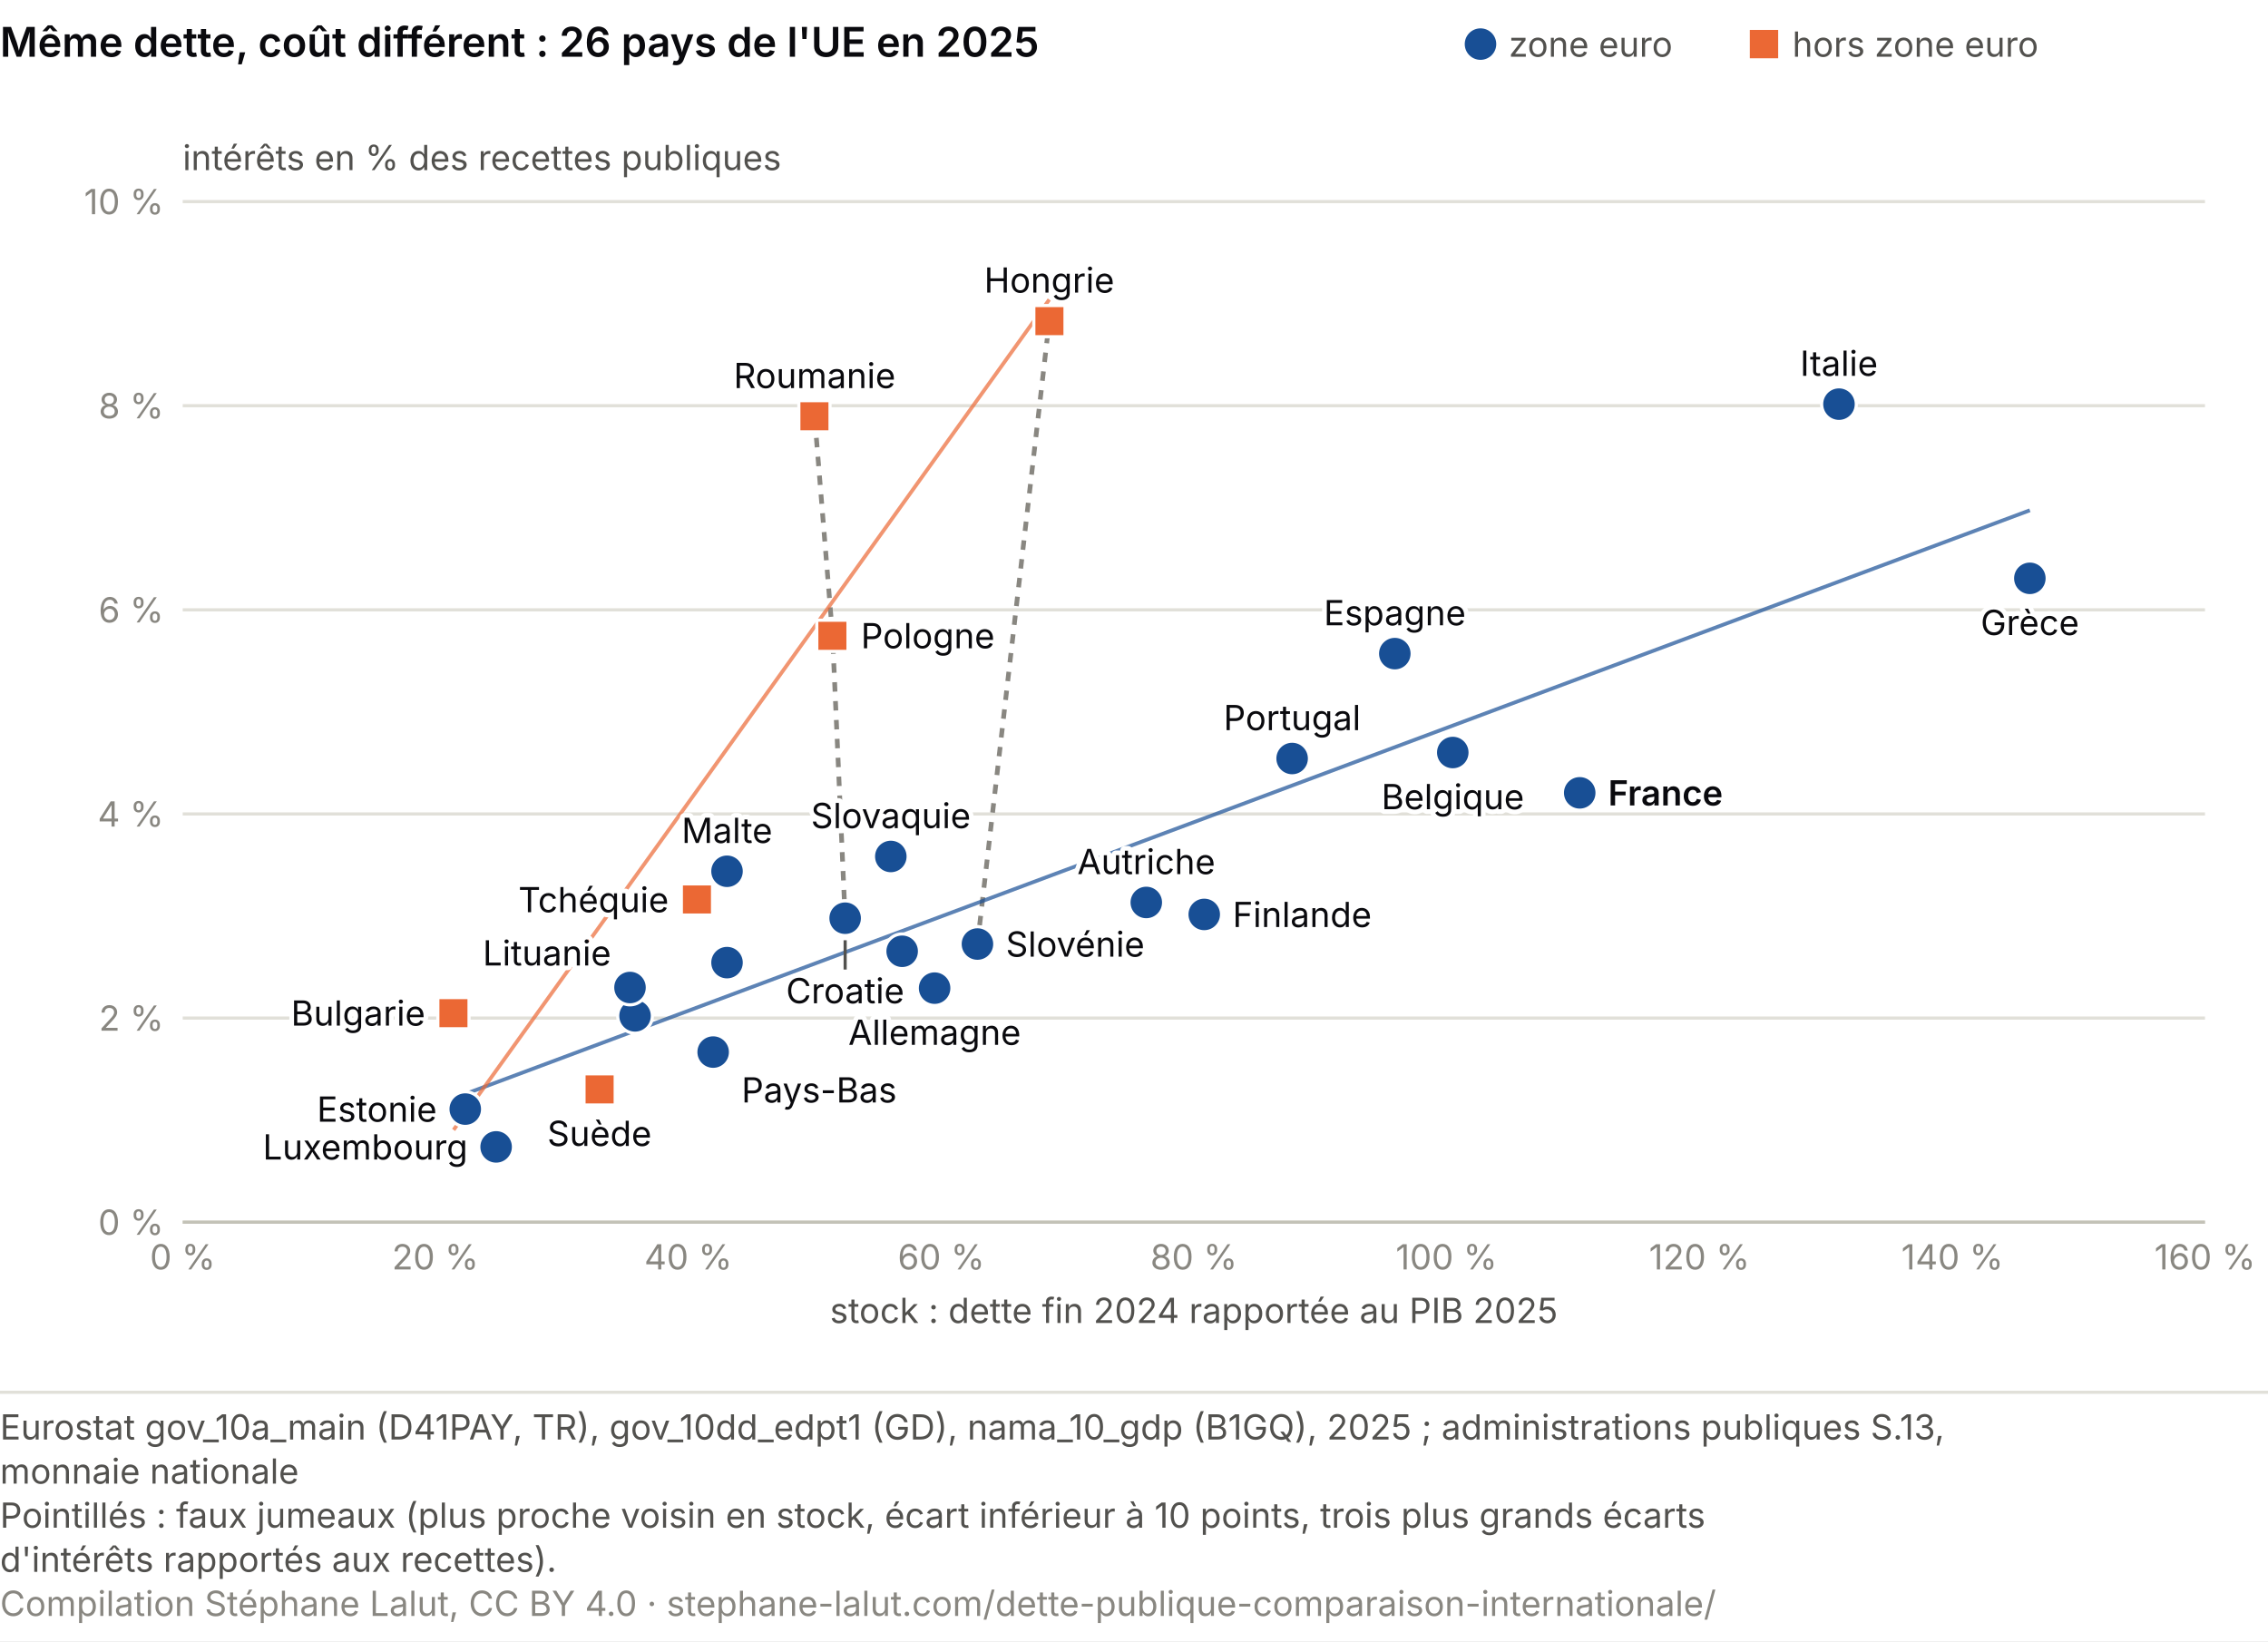
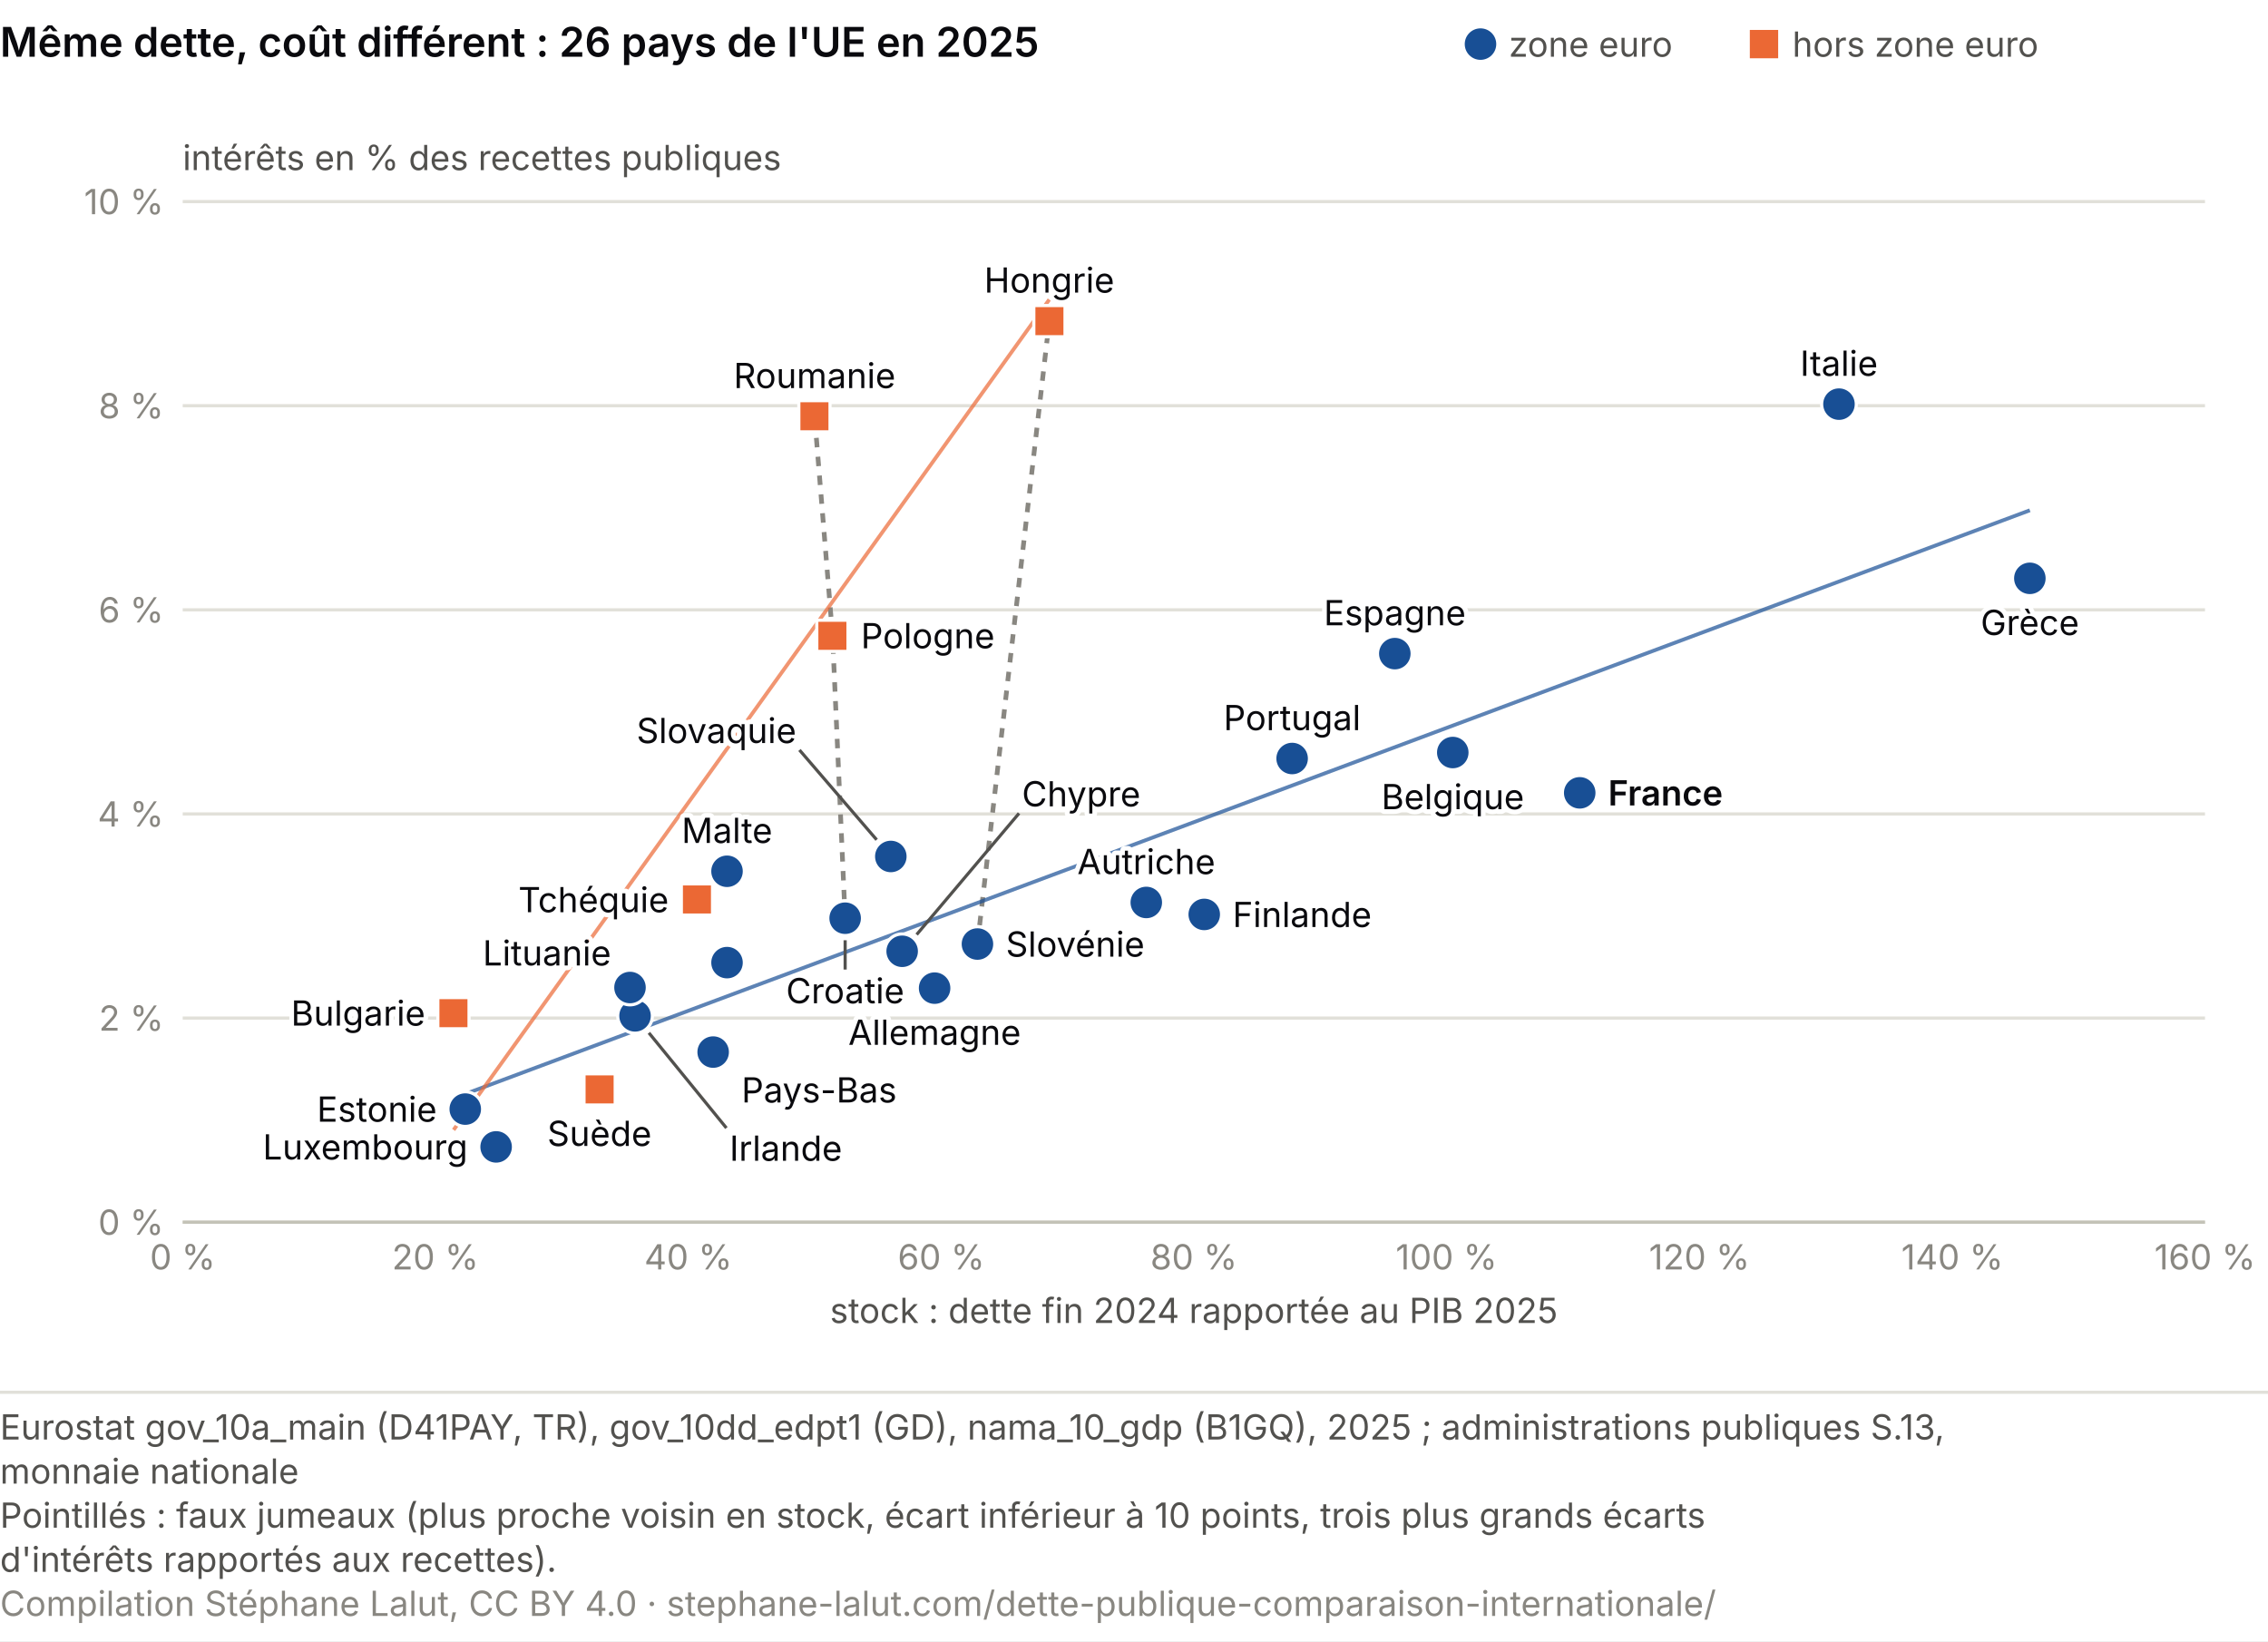
<svg xmlns="http://www.w3.org/2000/svg" viewBox="0 0 720 521" role="img" font-variant-numeric="tabular-nums" aria-labelledby="mc-t mc-d" font-family="system-ui, -apple-system, Segoe UI, sans-serif">
  <rect width="720" height="521" fill="#ffffff" />
  <text x="0" y="18" font-size="13" font-weight="600" fill="#0A0A0E">Même dette, coût différent : 26 pays de l'UE en 2025</text>
  <circle cx="470.0" cy="14.0" r="5.0" fill="#184f95" />
  <text x="479.0" y="18.0" font-size="11" fill="#52514e">zone euro</text>
  <rect x="555.5" y="9.5" width="9.0" height="9.0" fill="#eb6834" />
  <text x="569.0" y="18.0" font-size="11" fill="#52514e">hors zone euro</text>
  <line x1="58.0" y1="388.0" x2="700.0" y2="388.0" stroke="#e1e0d9" />
  <text x="52.0" y="392.0" font-size="11" fill="#898781" text-anchor="end">0 %</text>
  <line x1="58.0" y1="323.2" x2="700.0" y2="323.2" stroke="#e1e0d9" />
  <text x="52.0" y="327.2" font-size="11" fill="#898781" text-anchor="end">2 %</text>
  <line x1="58.0" y1="258.4" x2="700.0" y2="258.4" stroke="#e1e0d9" />
  <text x="52.0" y="262.4" font-size="11" fill="#898781" text-anchor="end">4 %</text>
  <line x1="58.0" y1="193.6" x2="700.0" y2="193.6" stroke="#e1e0d9" />
  <text x="52.0" y="197.6" font-size="11" fill="#898781" text-anchor="end">6 %</text>
  <line x1="58.0" y1="128.8" x2="700.0" y2="128.8" stroke="#e1e0d9" />
  <text x="52.0" y="132.8" font-size="11" fill="#898781" text-anchor="end">8 %</text>
  <line x1="58.0" y1="64.0" x2="700.0" y2="64.0" stroke="#e1e0d9" />
  <text x="52.0" y="68.0" font-size="11" fill="#898781" text-anchor="end">10 %</text>
  <text x="58.0" y="54.0" font-size="11" fill="#52514e">intérêts en % des recettes publiques</text>
  <line x1="58.0" y1="388.0" x2="700.0" y2="388.0" stroke="#c3c2b7" />
  <text x="58.0" y="403.0" font-size="11" fill="#898781" text-anchor="middle">0 %</text>
  <text x="138.2" y="403.0" font-size="11" fill="#898781" text-anchor="middle">20 %</text>
  <text x="218.5" y="403.0" font-size="11" fill="#898781" text-anchor="middle">40 %</text>
  <text x="298.8" y="403.0" font-size="11" fill="#898781" text-anchor="middle">60 %</text>
  <text x="379.0" y="403.0" font-size="11" fill="#898781" text-anchor="middle">80 %</text>
  <text x="459.2" y="403.0" font-size="11" fill="#898781" text-anchor="middle">100 %</text>
  <text x="539.5" y="403.0" font-size="11" fill="#898781" text-anchor="middle">120 %</text>
  <text x="619.8" y="403.0" font-size="11" fill="#898781" text-anchor="middle">140 %</text>
  <text x="700.0" y="403.0" font-size="11" fill="#898781" text-anchor="middle">160 %</text>
  <text x="379.0" y="420.0" font-size="11" fill="#52514e" text-anchor="middle">stock : dette fin 2024 rapportée au PIB 2025</text>
  <line x1="310.3" y1="299.7" x2="333.1" y2="101.9" stroke="#898781" stroke-width="1.5" stroke-dasharray="3 3" />
  <line x1="268.3" y1="291.5" x2="264.3" y2="201.8" stroke="#898781" stroke-width="1.5" stroke-dasharray="3 3" />
  <line x1="264.3" y1="201.8" x2="258.6" y2="132.2" stroke="#898781" stroke-width="1.5" stroke-dasharray="3 3" />
  <line x1="147.7" y1="347.3" x2="644.4" y2="162.0" stroke="#184f95" stroke-width="1.2" opacity="0.7" />
  <line x1="144.0" y1="358.7" x2="333.1" y2="95.1" stroke="#eb6834" stroke-width="1.2" opacity="0.7" />
  <circle cx="461.2" cy="238.9" r="5.5" fill="#184f95" stroke="#fff" stroke-width="1" />
  <rect x="139.0" y="316.7" width="9.9" height="9.9" fill="#eb6834" stroke="#fff" stroke-width="1" />
  <rect x="216.3" y="280.6" width="9.9" height="9.9" fill="#eb6834" stroke="#fff" stroke-width="1" />
  <circle cx="296.7" cy="313.7" r="5.5" fill="#184f95" stroke="#fff" stroke-width="1" />
  <circle cx="147.7" cy="352.1" r="5.5" fill="#184f95" stroke="#fff" stroke-width="1" />
  <circle cx="201.6" cy="322.5" r="5.5" fill="#184f95" stroke="#fff" stroke-width="1" />
  <circle cx="644.4" cy="183.6" r="5.5" fill="#184f95" stroke="#fff" stroke-width="1" />
  <circle cx="442.8" cy="207.5" r="5.5" fill="#184f95" stroke="#fff" stroke-width="1" />
  <circle cx="501.5" cy="251.7" r="5.5" fill="#184f95" stroke="#fff" stroke-width="1" />
  <circle cx="268.3" cy="291.5" r="5.5" fill="#184f95" stroke="#fff" stroke-width="1" />
  <circle cx="583.8" cy="128.3" r="5.5" fill="#184f95" stroke="#fff" stroke-width="1" />
  <circle cx="286.4" cy="302.0" r="5.5" fill="#184f95" stroke="#fff" stroke-width="1" />
  <circle cx="230.8" cy="305.6" r="5.5" fill="#184f95" stroke="#fff" stroke-width="1" />
  <circle cx="200.0" cy="313.5" r="5.5" fill="#184f95" stroke="#fff" stroke-width="1" />
  <circle cx="157.5" cy="364.1" r="5.5" fill="#184f95" stroke="#fff" stroke-width="1" />
  <rect x="328.2" y="97.0" width="9.9" height="9.9" fill="#eb6834" stroke="#fff" stroke-width="1" />
  <circle cx="230.8" cy="276.6" r="5.5" fill="#184f95" stroke="#fff" stroke-width="1" />
  <circle cx="226.4" cy="334.0" r="5.5" fill="#184f95" stroke="#fff" stroke-width="1" />
  <circle cx="363.9" cy="286.5" r="5.5" fill="#184f95" stroke="#fff" stroke-width="1" />
  <rect x="259.3" y="196.9" width="9.9" height="9.9" fill="#eb6834" stroke="#fff" stroke-width="1" />
  <circle cx="410.2" cy="240.8" r="5.5" fill="#184f95" stroke="#fff" stroke-width="1" />
  <rect x="253.6" y="127.2" width="9.9" height="9.9" fill="#eb6834" stroke="#fff" stroke-width="1" />
  <circle cx="310.3" cy="299.7" r="5.5" fill="#184f95" stroke="#fff" stroke-width="1" />
  <circle cx="282.8" cy="271.9" r="5.5" fill="#184f95" stroke="#fff" stroke-width="1" />
  <circle cx="382.3" cy="290.3" r="5.5" fill="#184f95" stroke="#fff" stroke-width="1" />
  <rect x="185.4" y="340.9" width="9.9" height="9.9" fill="#eb6834" stroke="#fff" stroke-width="1" />
  <text x="461.2" y="256.9" font-size="11" fill="#fff" stroke="#fff" stroke-width="3" stroke-linejoin="round" text-anchor="middle" aria-hidden="true">Belgique</text>
  <text x="461.2" y="256.9" font-size="11" fill="#0A0A0E" text-anchor="middle">Belgique</text>
  <text x="135.0" y="325.6" font-size="11" fill="#fff" stroke="#fff" stroke-width="3" stroke-linejoin="round" text-anchor="end" aria-hidden="true">Bulgarie</text>
  <text x="135.0" y="325.6" font-size="11" fill="#0A0A0E" text-anchor="end">Bulgarie</text>
  <text x="296.7" y="331.7" font-size="11" fill="#fff" stroke="#fff" stroke-width="3" stroke-linejoin="round" text-anchor="middle" aria-hidden="true">Allemagne</text>
  <text x="296.7" y="331.7" font-size="11" fill="#0A0A0E" text-anchor="middle">Allemagne</text>
  <text x="138.7" y="356.1" font-size="11" fill="#fff" stroke="#fff" stroke-width="3" stroke-linejoin="round" text-anchor="end" aria-hidden="true">Estonie</text>
  <text x="138.7" y="356.1" font-size="11" fill="#0A0A0E" text-anchor="end">Estonie</text>
  <text x="644.4" y="201.6" font-size="11" fill="#fff" stroke="#fff" stroke-width="3" stroke-linejoin="round" text-anchor="middle" aria-hidden="true">Grèce</text>
  <text x="644.4" y="201.6" font-size="11" fill="#0A0A0E" text-anchor="middle">Grèce</text>
  <text x="442.8" y="198.5" font-size="11" fill="#fff" stroke="#fff" stroke-width="3" stroke-linejoin="round" text-anchor="middle" aria-hidden="true">Espagne</text>
  <text x="442.8" y="198.5" font-size="11" fill="#0A0A0E" text-anchor="middle">Espagne</text>
  <text x="510.5" y="255.7" font-size="11" fill="#fff" stroke="#fff" stroke-width="3" stroke-linejoin="round" text-anchor="start" font-weight="600" aria-hidden="true">France</text>
  <text x="510.5" y="255.7" font-size="11" fill="#0A0A0E" text-anchor="start" font-weight="600">France</text>
  <line x1="268.3" y1="298.5" x2="268.3" y2="307.8" stroke="#52514e" stroke-width="1" />
  <text x="268.3" y="318.5" font-size="11" fill="#fff" stroke="#fff" stroke-width="3" stroke-linejoin="round" text-anchor="middle" aria-hidden="true">Croatie</text>
  <text x="268.3" y="318.5" font-size="11" fill="#0A0A0E" text-anchor="middle">Croatie</text>
  <text x="583.8" y="119.3" font-size="11" fill="#fff" stroke="#fff" stroke-width="3" stroke-linejoin="round" text-anchor="middle" aria-hidden="true">Italie</text>
  <text x="583.8" y="119.3" font-size="11" fill="#0A0A0E" text-anchor="middle">Italie</text>
  <text x="148.5" y="368.1" font-size="11" fill="#fff" stroke="#fff" stroke-width="3" stroke-linejoin="round" text-anchor="end" aria-hidden="true">Luxembourg</text>
  <text x="148.5" y="368.1" font-size="11" fill="#0A0A0E" text-anchor="end">Luxembourg</text>
  <text x="333.1" y="92.9" font-size="11" fill="#fff" stroke="#fff" stroke-width="3" stroke-linejoin="round" text-anchor="middle" aria-hidden="true">Hongrie</text>
  <text x="333.1" y="92.9" font-size="11" fill="#0A0A0E" text-anchor="middle">Hongrie</text>
  <text x="363.9" y="277.5" font-size="11" fill="#fff" stroke="#fff" stroke-width="3" stroke-linejoin="round" text-anchor="middle" aria-hidden="true">Autriche</text>
  <text x="363.9" y="277.5" font-size="11" fill="#0A0A0E" text-anchor="middle">Autriche</text>
  <text x="273.3" y="205.8" font-size="11" fill="#fff" stroke="#fff" stroke-width="3" stroke-linejoin="round" text-anchor="start" aria-hidden="true">Pologne</text>
  <text x="273.3" y="205.8" font-size="11" fill="#0A0A0E" text-anchor="start">Pologne</text>
  <text x="410.2" y="231.8" font-size="11" fill="#fff" stroke="#fff" stroke-width="3" stroke-linejoin="round" text-anchor="middle" aria-hidden="true">Portugal</text>
  <text x="410.2" y="231.8" font-size="11" fill="#0A0A0E" text-anchor="middle">Portugal</text>
  <text x="258.6" y="123.2" font-size="11" fill="#fff" stroke="#fff" stroke-width="3" stroke-linejoin="round" text-anchor="middle" aria-hidden="true">Roumanie</text>
  <text x="258.6" y="123.2" font-size="11" fill="#0A0A0E" text-anchor="middle">Roumanie</text>
  <text x="319.3" y="303.7" font-size="11" fill="#fff" stroke="#fff" stroke-width="3" stroke-linejoin="round" text-anchor="start" aria-hidden="true">Slovénie</text>
  <text x="319.3" y="303.7" font-size="11" fill="#0A0A0E" text-anchor="start">Slovénie</text>
  <text x="190.3" y="363.8" font-size="11" fill="#fff" stroke="#fff" stroke-width="3" stroke-linejoin="round" text-anchor="middle" aria-hidden="true">Suède</text>
  <text x="190.3" y="363.8" font-size="11" fill="#0A0A0E" text-anchor="middle">Suède</text>
  <text x="212.3" y="289.6" font-size="11" fill="#fff" stroke="#fff" stroke-width="3" stroke-linejoin="round" text-anchor="end" aria-hidden="true">Tchéquie</text>
  <text x="212.3" y="289.6" font-size="11" fill="#0A0A0E" text-anchor="end">Tchéquie</text>
+   <text x="235.4" y="350.0" font-size="11" fill="#fff" stroke="#fff" stroke-width="3" stroke-linejoin="round" text-anchor="start" aria-hidden="true">Pays-Bas</text>
+   <text x="235.4" y="350.0" font-size="11" fill="#0A0A0E" text-anchor="start">Pays-Bas</text>
+   <text x="391.3" y="294.3" font-size="11" fill="#fff" stroke="#fff" stroke-width="3" stroke-linejoin="round" text-anchor="start" aria-hidden="true">Finlande</text>
+   <text x="391.3" y="294.3" font-size="11" fill="#0A0A0E" text-anchor="start">Finlande</text>
+   <line x1="278.3" y1="266.6" x2="253.8" y2="238.1" stroke="#52514e" stroke-width="1" />
+   <text x="252.8" y="235.9" font-size="11" fill="#fff" stroke="#fff" stroke-width="3" stroke-linejoin="round" text-anchor="end" aria-hidden="true">Slovaquie</text>
+   <text x="252.8" y="235.9" font-size="11" fill="#0A0A0E" text-anchor="end">Slovaquie</text>
+   <text x="230.8" y="267.6" font-size="11" fill="#fff" stroke="#fff" stroke-width="3" stroke-linejoin="round" text-anchor="middle" aria-hidden="true">Malte</text>
+   <text x="230.8" y="267.6" font-size="11" fill="#0A0A0E" text-anchor="middle">Malte</text>
+   <line x1="206.0" y1="327.9" x2="230.6" y2="358.1" stroke="#52514e" stroke-width="1" />
+   <text x="231.6" y="368.5" font-size="11" fill="#fff" stroke="#fff" stroke-width="3" stroke-linejoin="round" text-anchor="start" aria-hidden="true">Irlande</text>
+   <text x="231.6" y="368.5" font-size="11" fill="#0A0A0E" text-anchor="start">Irlande</text>
  <text x="194.0" y="306.5" font-size="11" fill="#fff" stroke="#fff" stroke-width="3" stroke-linejoin="round" text-anchor="end" aria-hidden="true">Lituanie</text>
  <text x="194.0" y="306.5" font-size="11" fill="#0A0A0E" text-anchor="end">Lituanie</text>
-   <text x="230.8" y="267.6" font-size="11" fill="#fff" stroke="#fff" stroke-width="3" stroke-linejoin="round" text-anchor="middle" aria-hidden="true">Malte</text>
-   <text x="230.8" y="267.6" font-size="11" fill="#0A0A0E" text-anchor="middle">Malte</text>
-   <text x="235.4" y="350.0" font-size="11" fill="#fff" stroke="#fff" stroke-width="3" stroke-linejoin="round" text-anchor="start" aria-hidden="true">Pays-Bas</text>
-   <text x="235.4" y="350.0" font-size="11" fill="#0A0A0E" text-anchor="start">Pays-Bas</text>
-   <text x="282.8" y="262.9" font-size="11" fill="#fff" stroke="#fff" stroke-width="3" stroke-linejoin="round" text-anchor="middle" aria-hidden="true">Slovaquie</text>
-   <text x="282.8" y="262.9" font-size="11" fill="#0A0A0E" text-anchor="middle">Slovaquie</text>
-   <text x="391.3" y="294.3" font-size="11" fill="#fff" stroke="#fff" stroke-width="3" stroke-linejoin="round" text-anchor="start" aria-hidden="true">Finlande</text>
-   <text x="391.3" y="294.3" font-size="11" fill="#0A0A0E" text-anchor="start">Finlande</text>
+   <line x1="291.0" y1="296.7" x2="323.5" y2="258.2" stroke="#52514e" stroke-width="1" />
+   <text x="324.4" y="256.0" font-size="11" fill="#fff" stroke="#fff" stroke-width="3" stroke-linejoin="round" text-anchor="start" aria-hidden="true">Chypre</text>
+   <text x="324.4" y="256.0" font-size="11" fill="#0A0A0E" text-anchor="start">Chypre</text>
  <line x1="0" y1="442.0" x2="720" y2="442.0" stroke="#e1e0d9" />
  <text class="pied-source" x="0" y="457.0" font-size="11" fill="#52514e">Eurostat gov_10a_main (D41PAY, TR), gov_10dd_edpt1 (GD), nama_10_gdp (B1GQ), 2025 ; administrations publiques S.13,</text>
  <text class="pied-source" x="0" y="471.0" font-size="11" fill="#52514e">monnaie nationale</text>
  <text class="pied-note" x="0" y="485.0" font-size="11" fill="#52514e">Pointillés : faux jumeaux (plus proche voisin en stock, écart inférieur à 10 points, trois plus grands écarts</text>
  <text class="pied-note" x="0" y="499.0" font-size="11" fill="#52514e">d'intérêts rapportés aux recettes).</text>
  <text class="pied-licence" x="0" y="513.0" font-size="11" fill="#898781">Compilation Stéphane Lalut, CC BY 4.0 · stephane-lalut.com/dette-publique-comparaison-internationale/</text>
</svg>
